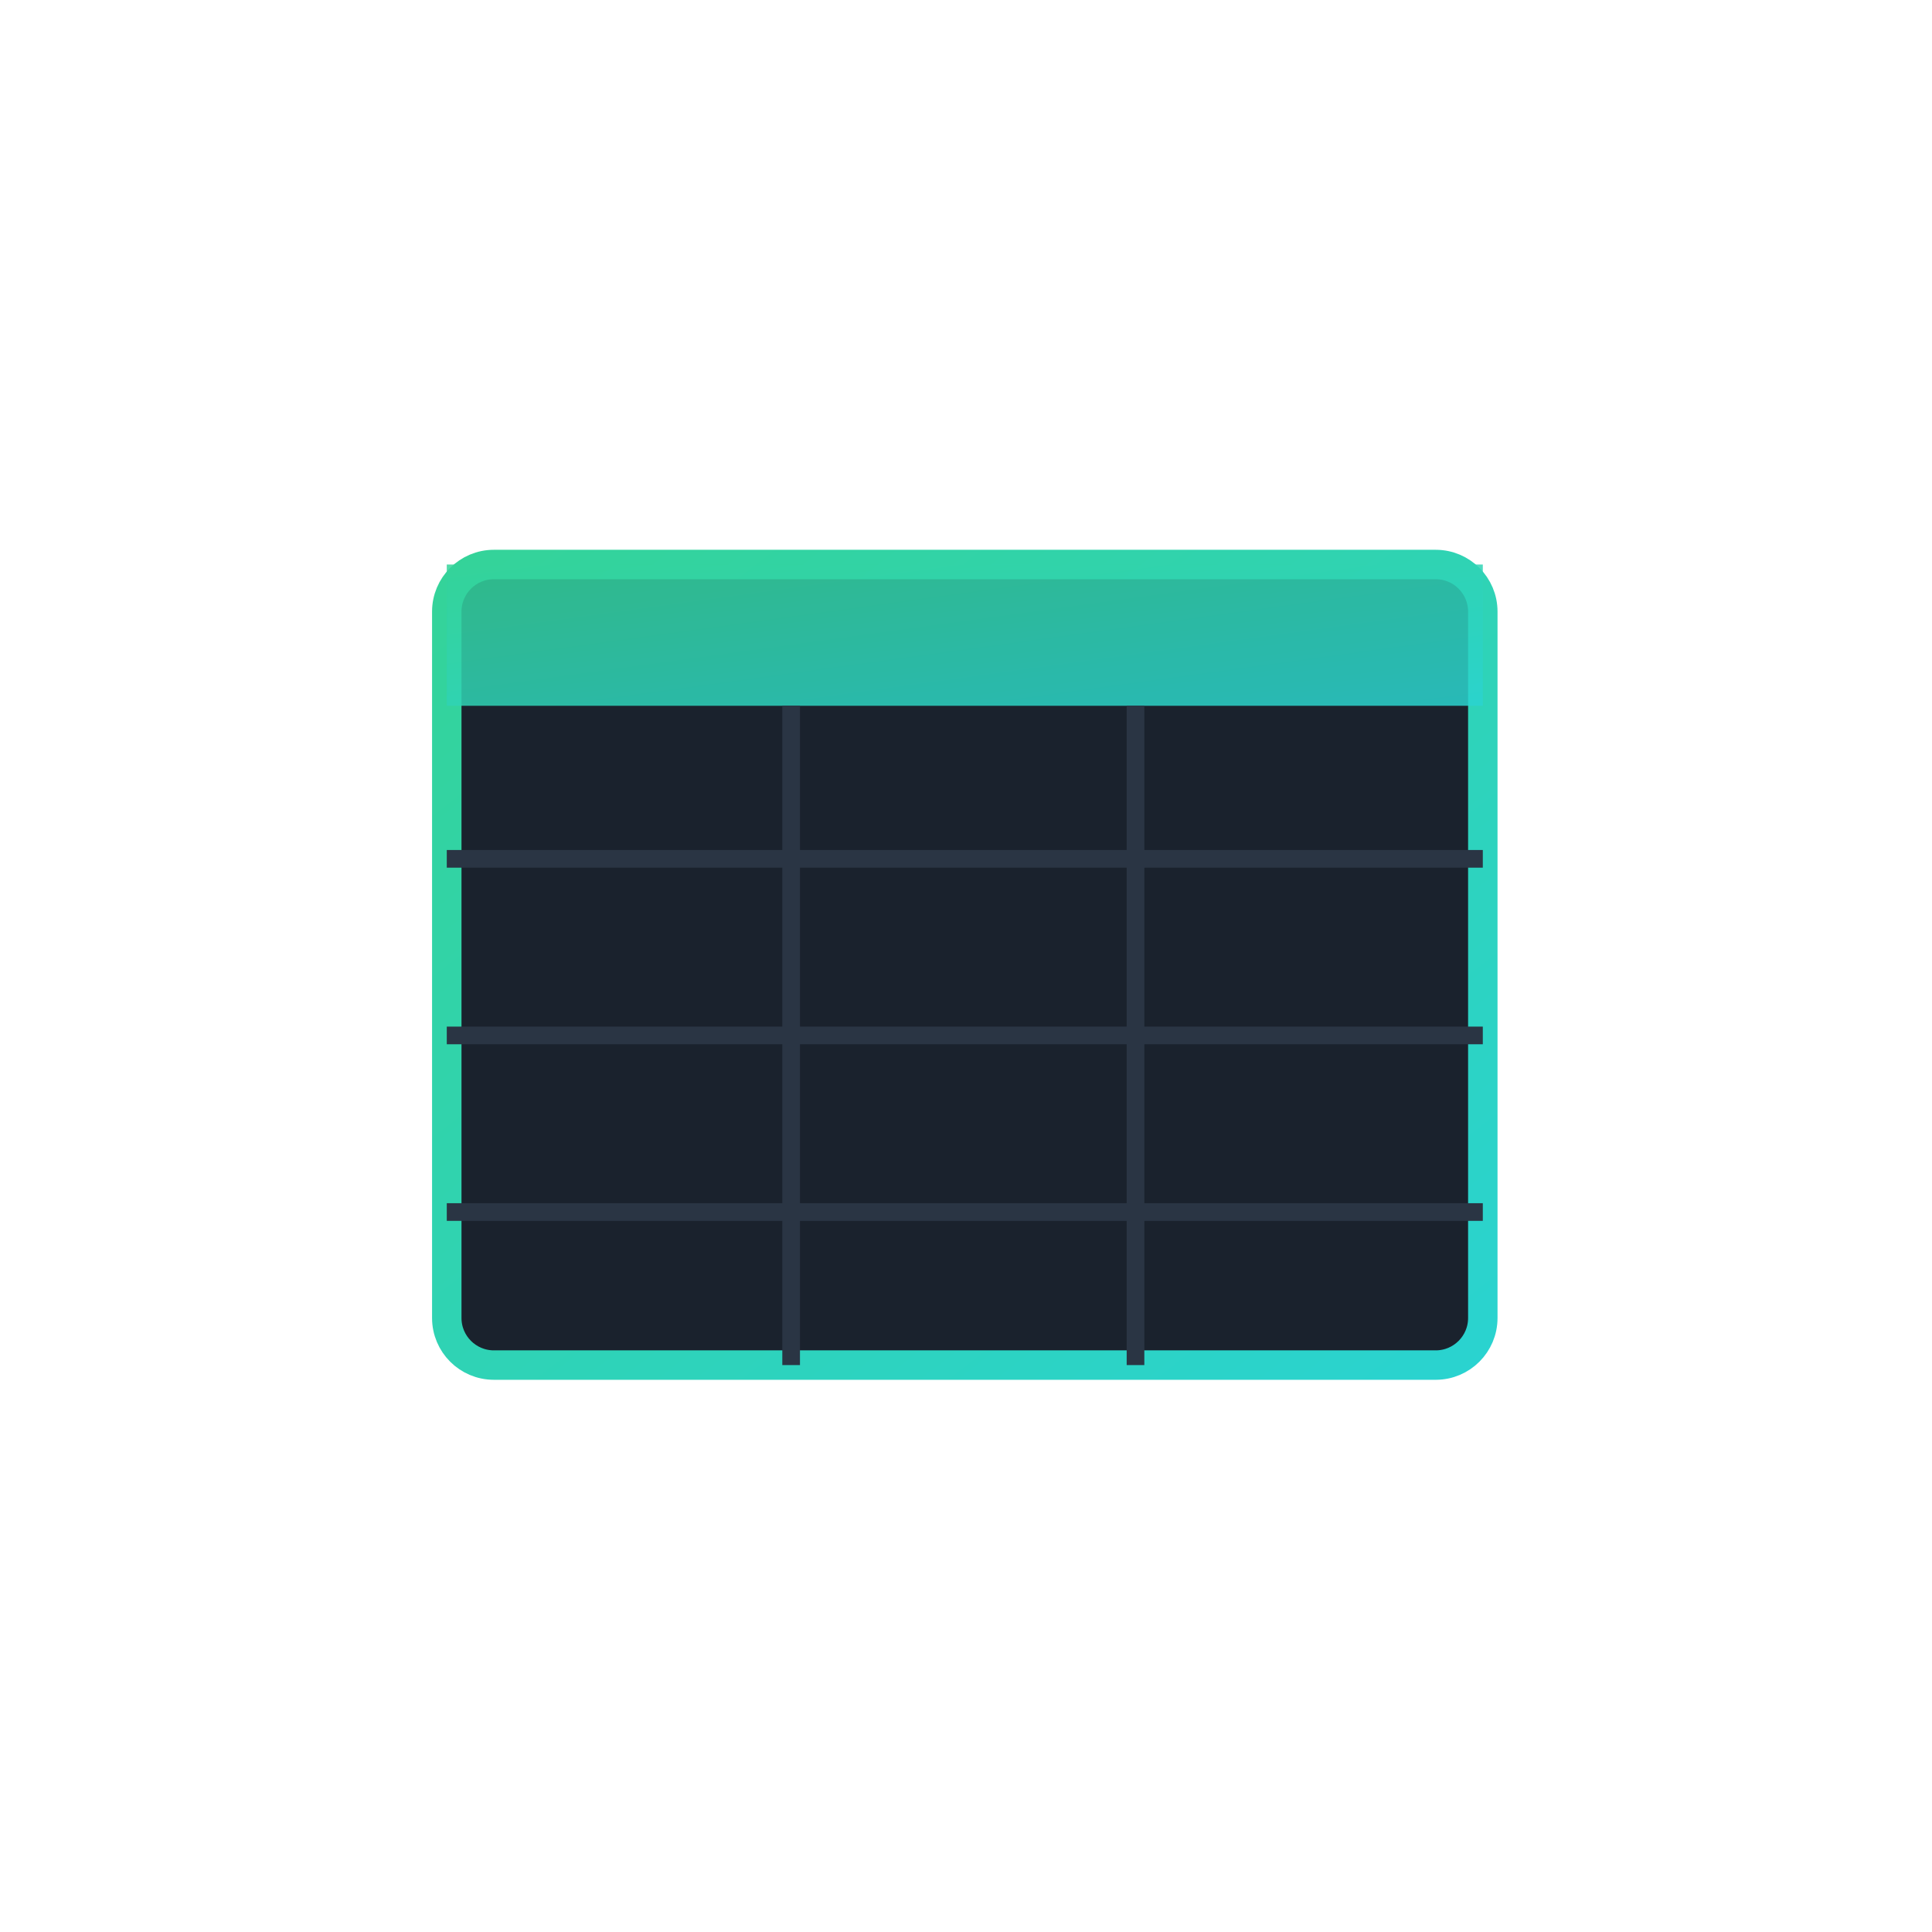
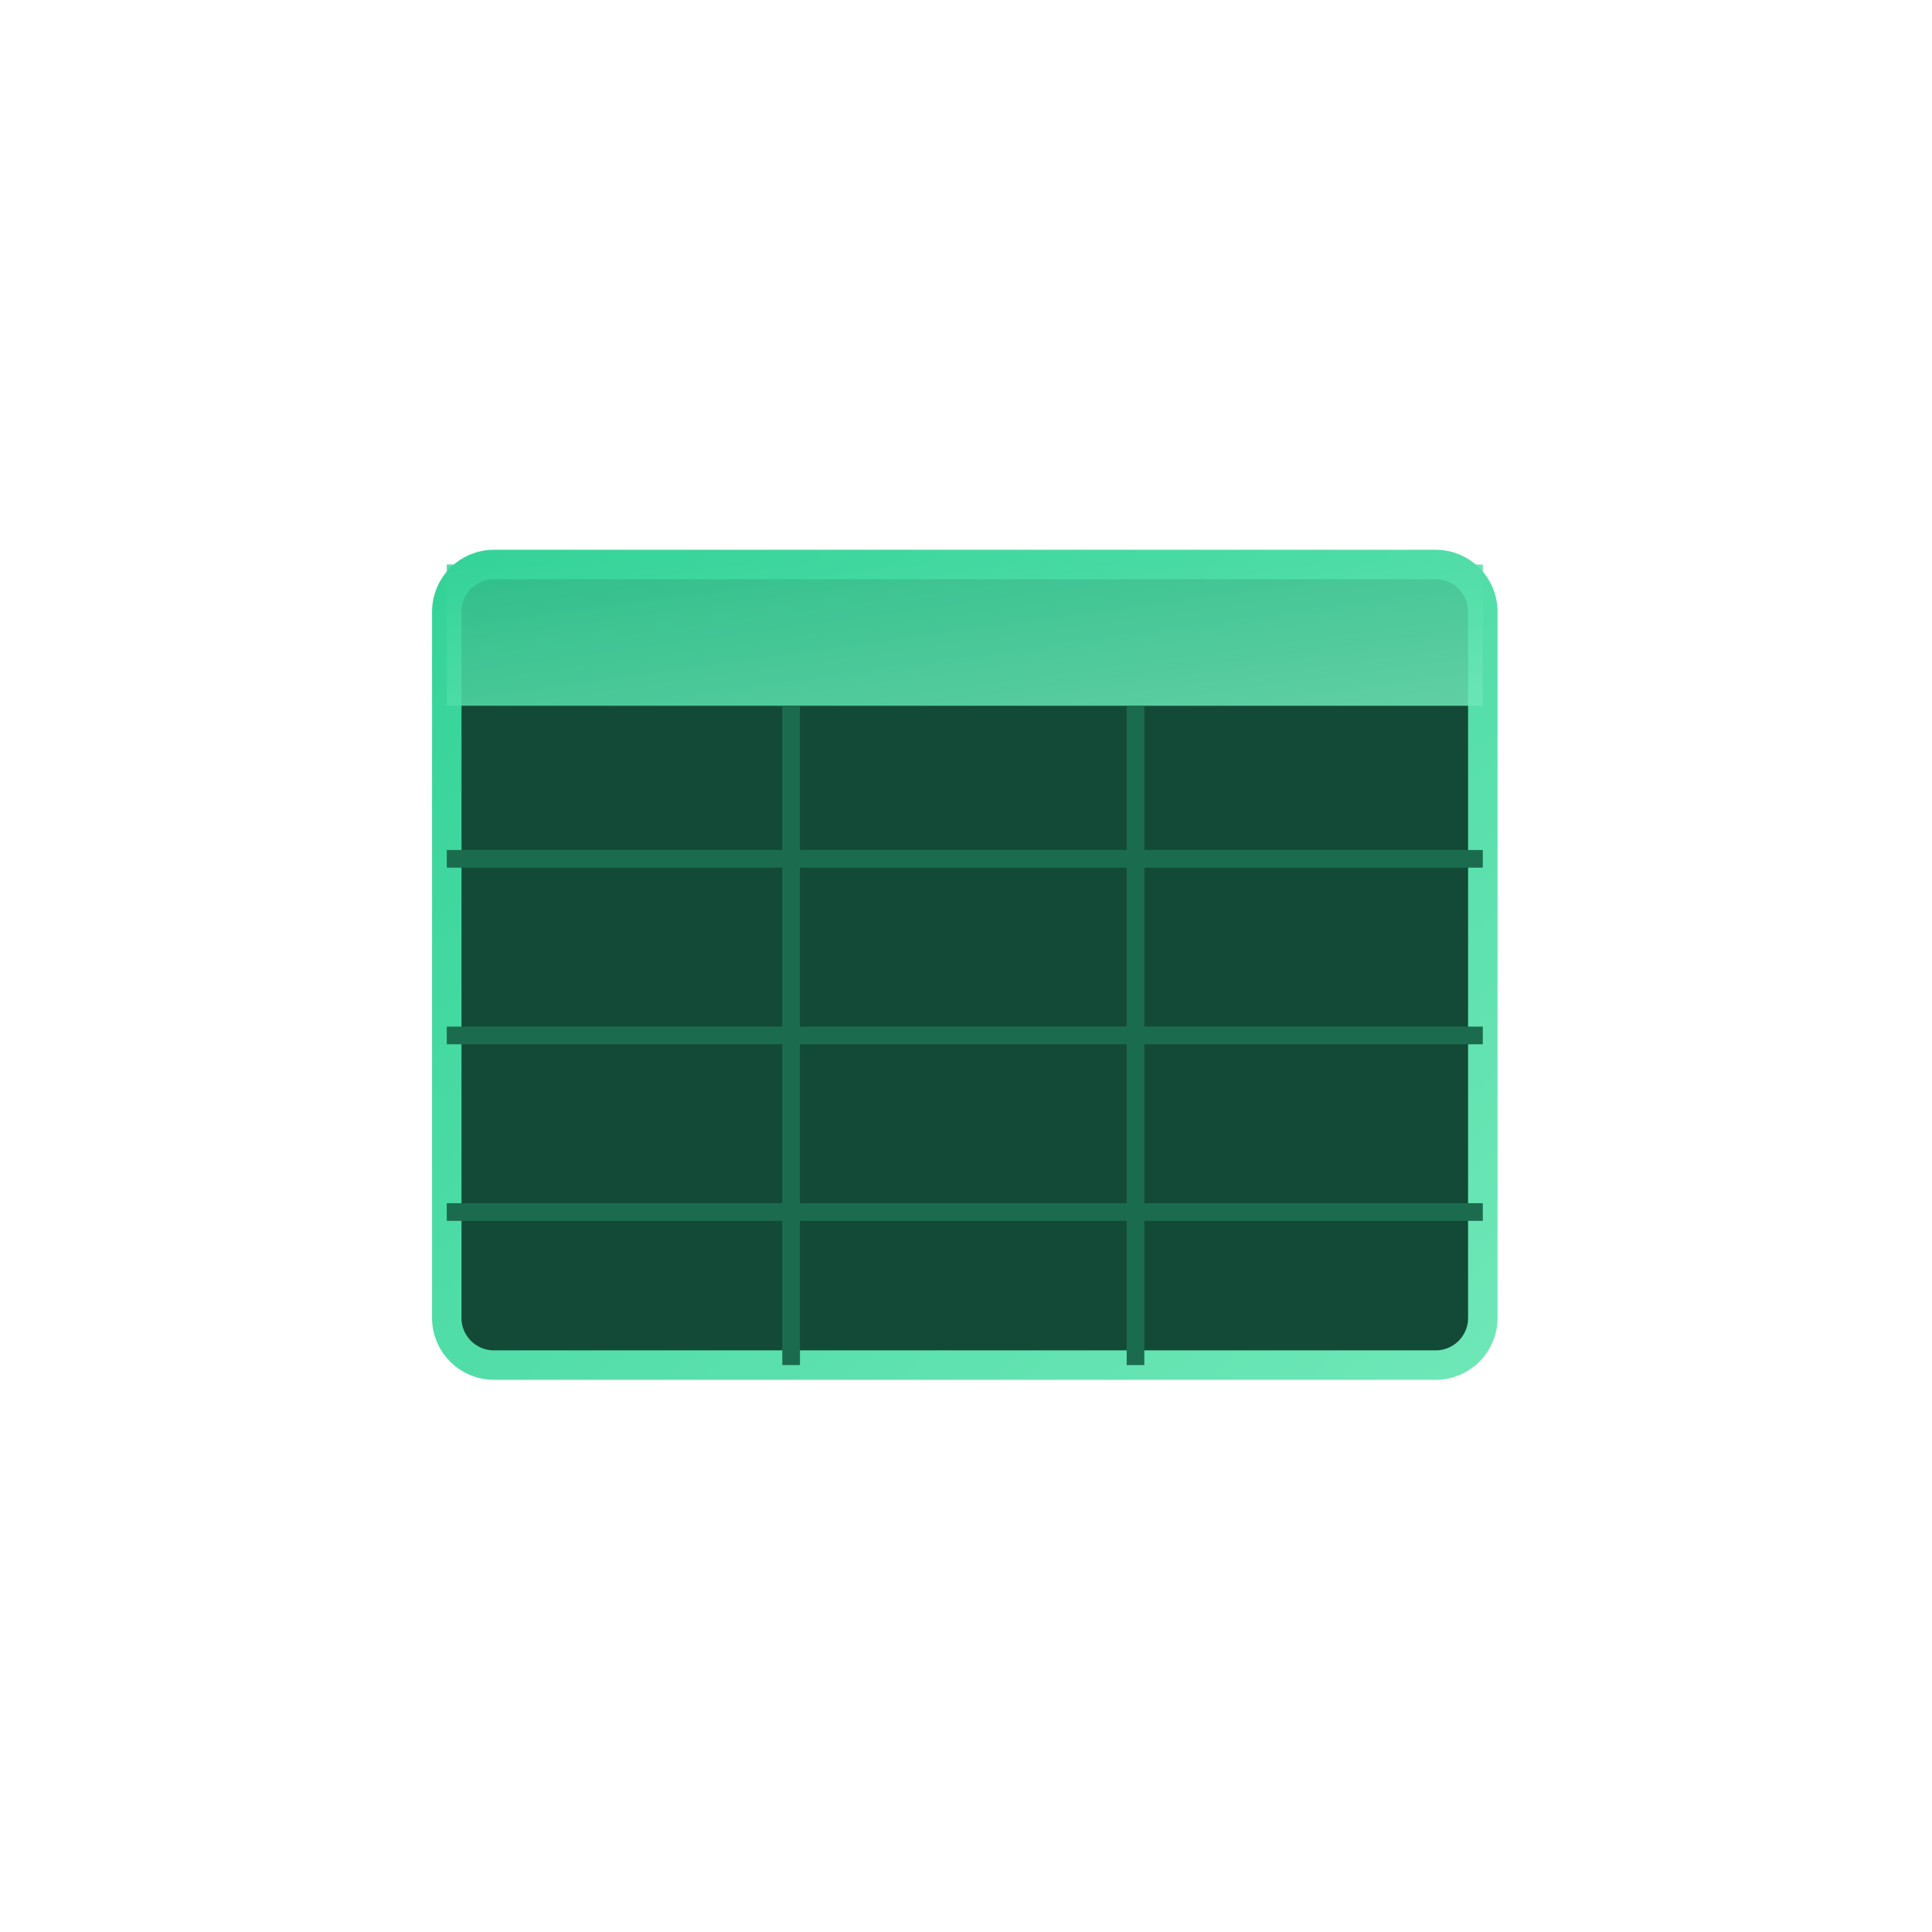
<svg xmlns="http://www.w3.org/2000/svg" viewBox="0 0 512 512" width="512" height="512" role="img" aria-label="js-editor-jsoncsv">
  <defs>
    <linearGradient id="ac" x1="0" y1="0" x2="1" y2="1">
      <stop offset="0" stop-color="#34d399" />
-       <stop offset="1" stop-color="#2ad3d0" />
+       <stop offset="1" stop-color="#6ee7b7" />
    </linearGradient>
    <linearGradient id="gWarm" x1="0%" y1="0%" x2="100%" y2="0%">
      <stop offset="0%" stop-color="#34d399" />
-       <stop offset="100%" stop-color="#2ad3d0" />
+       <stop offset="100%" stop-color="#6ee7b7" />
    </linearGradient>
    <linearGradient id="canvasGrad" x1="0%" y1="0%" x2="100%" y2="100%">
-       <stop offset="0%" stop-color="#0a0e14" />
-       <stop offset="45%" stop-color="#151c28" />
-       <stop offset="100%" stop-color="#0c1820" />
-     </linearGradient>
-     <linearGradient id="bg" x1="0" y1="0" x2="1" y2="1">
-       <stop offset="0" stop-color="#1e1b4b" />
-       <stop offset="0.55" stop-color="#0f3a4a" />
-       <stop offset="1" stop-color="#0f766e" />
+       <stop offset="0%" stop-color="#091a16" />
+       <stop offset="45%" stop-color="#103f2e" />
+       <stop offset="100%" stop-color="#071611" />
    </linearGradient>
    <radialGradient id="glowA" cx="18%" cy="22%" r="55%">
-       <stop offset="0%" stop-color="#34d399" stop-opacity="0.22" />
+       <stop offset="0%" stop-color="#34d399" stop-opacity="0.28" />
      <stop offset="100%" stop-color="#34d399" stop-opacity="0" />
    </radialGradient>
    <radialGradient id="glowB" cx="88%" cy="78%" r="50%">
-       <stop offset="0%" stop-color="#2ad3d0" stop-opacity="0.20" />
-       <stop offset="100%" stop-color="#2ad3d0" stop-opacity="0" />
+       <stop offset="0%" stop-color="#6ee7b7" stop-opacity="0.24" />
+       <stop offset="100%" stop-color="#6ee7b7" stop-opacity="0" />
    </radialGradient>
  </defs>
  <g transform="translate(56 56) scale(0.78)">
-     <rect x="80" y="120" width="352" height="272" rx="16" fill="#1a222d" stroke="url(#ac)" stroke-width="10" />
+     <rect x="80" y="120" width="352" height="272" rx="16" fill="#134a37" stroke="url(#ac)" stroke-width="10" />
    <rect x="80" y="120" width="352" height="48" fill="url(#ac)" opacity="0.85" />
-     <line x1="80" y1="220" x2="432" y2="220" stroke="#2a3544" stroke-width="6" />
-     <line x1="80" y1="280" x2="432" y2="280" stroke="#2a3544" stroke-width="6" />
-     <line x1="80" y1="340" x2="432" y2="340" stroke="#2a3544" stroke-width="6" />
-     <line x1="197" y1="168" x2="197" y2="392" stroke="#2a3544" stroke-width="6" />
-     <line x1="314" y1="168" x2="314" y2="392" stroke="#2a3544" stroke-width="6" />
+     <line x1="80" y1="220" x2="432" y2="220" stroke="#1b6c4f" stroke-width="6" />
+     <line x1="80" y1="280" x2="432" y2="280" stroke="#1b6c4f" stroke-width="6" />
+     <line x1="80" y1="340" x2="432" y2="340" stroke="#1b6c4f" stroke-width="6" />
+     <line x1="197" y1="168" x2="197" y2="392" stroke="#1b6c4f" stroke-width="6" />
+     <line x1="314" y1="168" x2="314" y2="392" stroke="#1b6c4f" stroke-width="6" />
  </g>
</svg>
